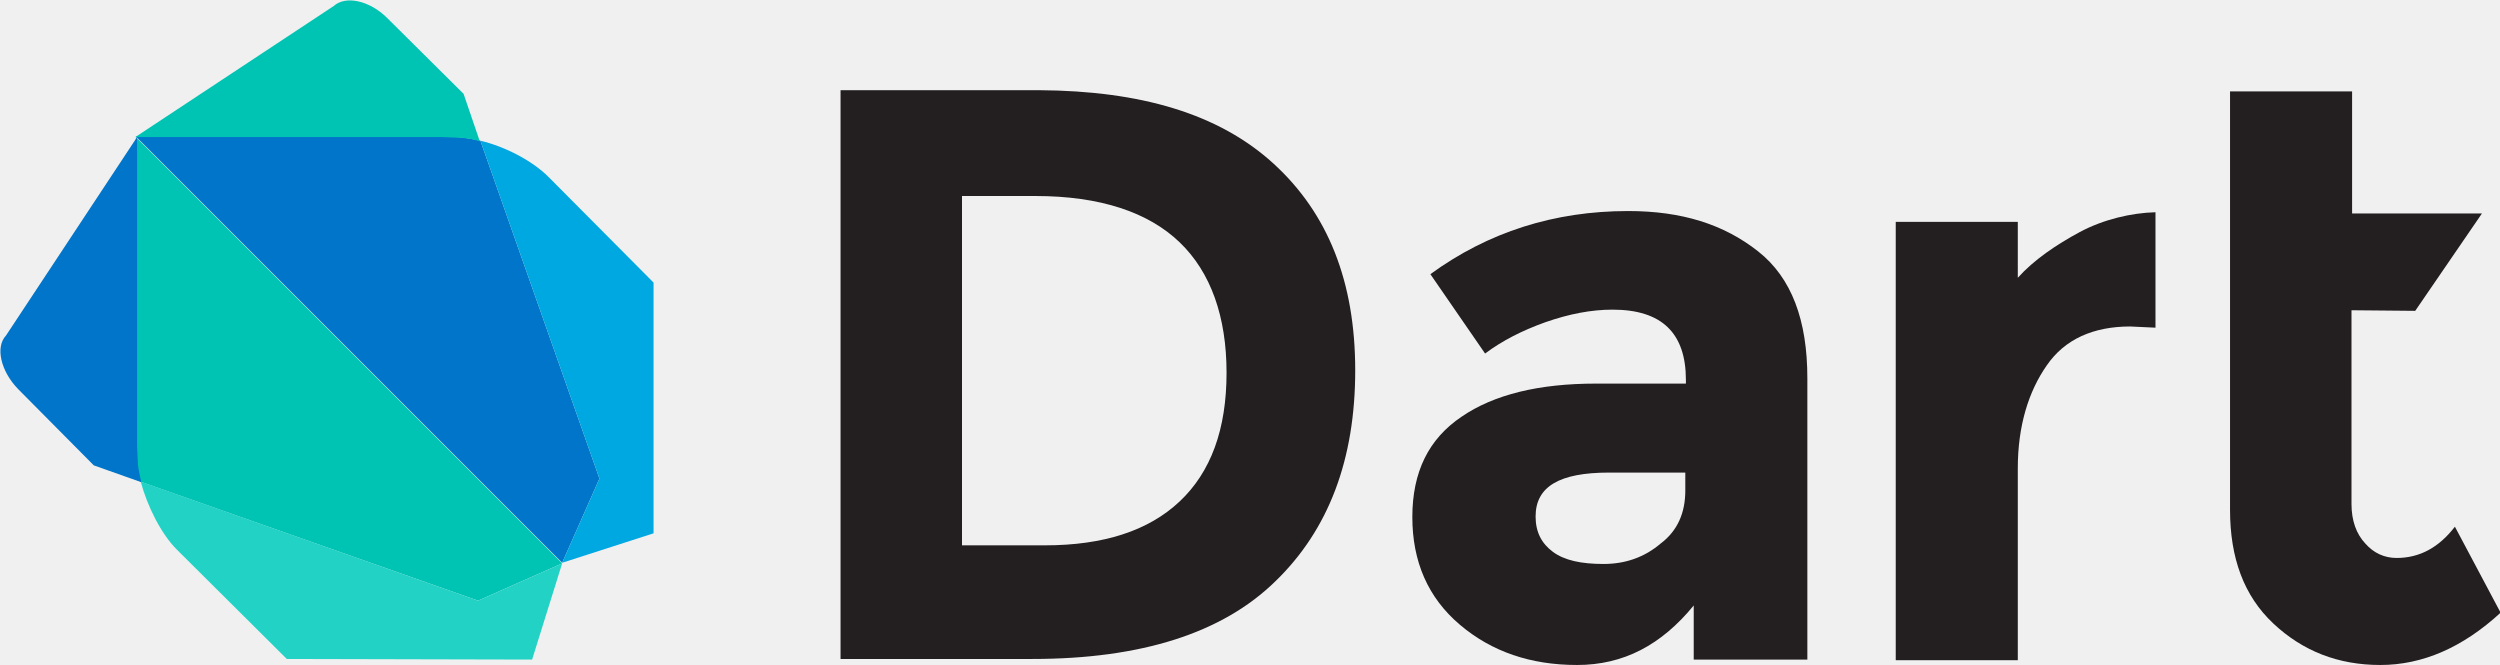
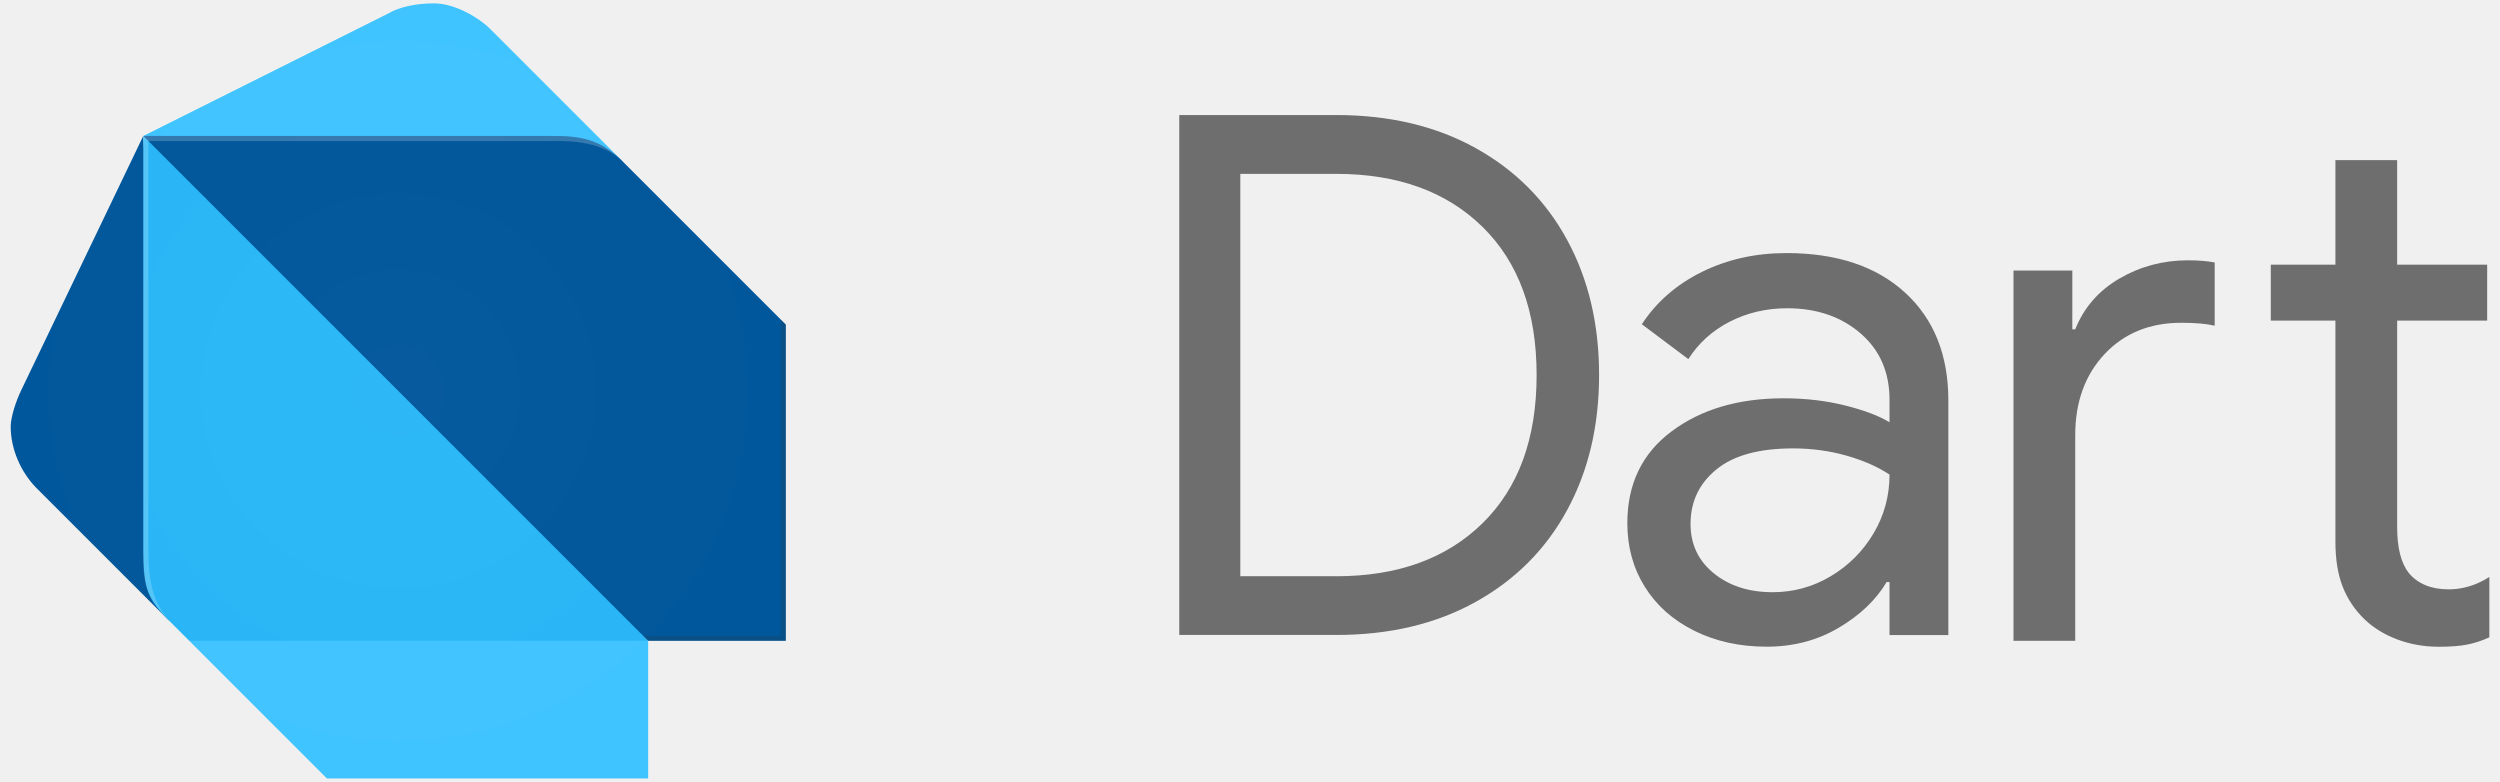
- <svg xmlns="http://www.w3.org/2000/svg" version="1.1" id="Layer_1" x="0px" y="0px" viewBox="188 251.8 415.8 110.5" enable-background="new 188 251.8 415.8 110.5" xml:space="preserve">
-   <path fill="#231F20" d="M399.8,279c9.1,8.3,13.6,19.7,13.6,34.4c0,14.8-4.4,26.5-13.3,35.1c-8.8,8.6-22.3,12.9-40.4,12.9h-31.9  v-94.6h33C377.7,266.9,390.7,270.7,399.8,279z M384.2,335.2c5.2-4.9,7.8-12,7.8-21.4c0-9.3-2.6-16.7-7.8-21.7  c-5.2-5-13.2-7.7-24-7.7H348v58.1h13.8C371.5,342.5,379,340.1,384.2,335.2z" />
-   <path fill="#231F20" d="M488.6,361.5h-18.9v-9c-5.4,6.6-11.7,9.9-19.4,9.9c-7.7,0-14.2-2.2-19.5-6.7c-5.3-4.5-7.9-10.5-7.9-17.9  c0-7.5,2.7-13,8.2-16.7c5.4-3.7,12.9-5.5,22.3-5.5h15v-0.6c0-7.8-4-11.7-12.2-11.7c-3.5,0-7.2,0.7-11.2,2.1c-3.9,1.4-7.2,3.1-10,5.2  l-9.1-13.2c9.6-7,20.6-10.5,32.9-10.5c8.9,0,15.9,2.2,21.6,6.7c5.6,4.4,8.2,11.5,8.2,21.1L488.6,361.5L488.6,361.5z M468.3,333.4v-3  h-12.7c-8.2,0-12.2,2.3-12.2,7.3c0,2.6,1,4.5,2.9,5.9c1.9,1.4,4.7,2,8.4,2c3.6,0,6.8-1.1,9.5-3.4C467,340.1,468.3,337.1,468.3,333.4  z" />
-   <path fill="#231F20" d="M542.3,306.1c-6.1,0-10.9,2.1-13.9,6.5c-3,4.3-4.8,10-4.8,17.1v31.9h-20.3v-72.9h20.3v9.3  c2.7-3,6.4-5.5,10.3-7.6c3.9-2.1,8.6-3.2,12.6-3.3v19.2L542.3,306.1L542.3,306.1z" />
-   <path fill="#231F20" d="M579.1,303.4v32.2c0,2.8,0.8,5,2.3,6.6c1.4,1.6,3.2,2.4,5.2,2.4c3.8,0,7-1.7,9.7-5.2l7.6,14.3  c-6.3,5.8-13,8.7-20,8.7c-7,0-12.9-2.3-17.8-6.9c-4.9-4.6-7.2-10.9-7.2-18.9v-69.6h20.3v20.3h21.6l-11.1,16.2L579.1,303.4  L579.1,303.4z" />
-   <path fill="#00C4B3" d="M217.7,281.7l-7.1-7.1l0,51.2l0.1,2.4c0,1.1,0.2,2.4,0.6,3.7l56.2,19.8l14-6.2l0,0L217.7,281.7z" />
-   <path fill="#22D3C5" d="M211.3,331.9L211.3,331.9C211.3,331.9,211.3,331.9,211.3,331.9C211.3,331.9,211.3,331.9,211.3,331.9z   M281.5,345.5l-14,6.2l-56.1-19.8c1.1,4.1,3.4,8.7,6,11.3l18.3,18.2l40.8,0.1L281.5,345.5L281.5,345.5z" />
-   <path fill="#0075C9" d="M210.8,274.6l-21.8,33c-1.8,1.9-0.9,5.9,2,8.9l12.6,12.7l7.9,2.8c-0.3-1.3-0.6-2.6-0.6-3.7l-0.1-2.4  L210.8,274.6L210.8,274.6z" />
-   <path fill="#0075C9" d="M267.9,275.2c-1.3-0.3-2.6-0.5-3.7-0.6l-2.5-0.1l-51.1,0l70.9,70.9h0l6.2-14L267.9,275.2z" />
-   <path fill="#00A8E1" d="M267.8,275.2C267.9,275.2,267.9,275.2,267.8,275.2L267.8,275.2C267.9,275.2,267.9,275.2,267.8,275.2z   M279.2,281.2c-2.6-2.6-7.1-5-11.3-6l19.8,56.2l-6.2,14h0l15.2-4.9l0-41.7L279.2,281.2z" />
-   <path fill="#00C4B3" d="M265.1,267.4l-12.7-12.6c-2.9-2.9-6.9-3.8-8.9-2l-33,21.8l51.1,0l2.5,0.1c1.1,0,2.4,0.2,3.7,0.6L265.1,267.4  z" />
+ <svg xmlns="http://www.w3.org/2000/svg" version="1.1" id="Layer_1" viewBox="0 0 439 137.29" enable-background="new 0 0 439 137.29" xml:space="preserve">
+   <g>
+     <g opacity="0.54">
+       <path d="M207.08,20.2h27.55c9.35,0,17.51,1.93,24.49,5.8c6.97,3.87,12.33,9.25,16.07,16.13c3.74,6.89,5.61,14.79,5.61,23.72    s-1.87,16.83-5.61,23.72s-9.1,12.26-16.07,16.13c-6.97,3.87-15.13,5.8-24.49,5.8h-27.55V20.2z M234.63,101.19    c10.8,0,19.36-3.1,25.7-9.31c6.33-6.21,9.5-14.88,9.5-26.02s-3.17-19.81-9.5-26.02c-6.33-6.21-14.9-9.31-25.7-9.31H217.8v70.65    h16.83V101.19z" />
+       <path d="M297.49,110.75c-3.74-1.87-6.63-4.44-8.67-7.72c-2.04-3.27-3.06-6.99-3.06-11.16c0-6.89,2.59-12.26,7.78-16.13    c5.18-3.87,11.73-5.8,19.64-5.8c3.91,0,7.54,0.43,10.9,1.28s5.93,1.83,7.72,2.93V70.2c0-4.85-1.7-8.74-5.1-11.67    c-3.4-2.93-7.7-4.4-12.88-4.4c-3.66,0-7.01,0.79-10.08,2.36c-3.06,1.57-5.48,3.76-7.27,6.57l-8.16-6.12    c2.55-3.91,6.06-6.97,10.52-9.18c4.46-2.21,9.42-3.32,14.86-3.32c8.84,0,15.79,2.32,20.85,6.95c5.06,4.64,7.59,10.95,7.59,18.94    v41.19H331.8v-9.31h-0.51c-1.87,3.15-4.68,5.82-8.42,8.03c-3.74,2.21-7.95,3.32-12.63,3.32    C305.49,113.56,301.24,112.62,297.49,110.75z M321.47,101.19c3.14-1.87,5.65-4.38,7.52-7.52s2.81-6.59,2.81-10.33    c-2.04-1.36-4.55-2.47-7.52-3.32c-2.98-0.85-6.12-1.28-9.44-1.28c-5.95,0-10.44,1.23-13.45,3.7c-3.02,2.47-4.53,5.66-4.53,9.56    c0,3.57,1.36,6.46,4.08,8.67c2.72,2.21,6.16,3.32,10.33,3.32C314.92,103.99,318.33,103.06,321.47,101.19z" />
+       <path d="M353.57,47.5h10.33v10.33h0.51c1.53-3.83,4.12-6.8,7.78-8.93c3.65-2.12,7.65-3.19,11.99-3.19c1.87,0,3.44,0.13,4.72,0.38    v11.1c-1.45-0.34-3.4-0.51-5.87-0.51c-5.53,0-10.01,1.83-13.45,5.48c-3.44,3.66-5.17,8.42-5.17,14.28v36.09h-10.84V47.5    L353.57,47.5z M420.89,112.26c-2.25-0.86-4.14-2.03-5.68-3.51c-1.7-1.64-2.98-3.55-3.83-5.71c-0.85-2.16-1.28-4.8-1.28-7.92V56.3    h-11.35v-9.82h11.35V28.12h10.84v18.36h15.81v9.82h-15.81v36.24c0,3.65,0.68,6.34,2.04,8.08c1.61,1.91,3.95,2.87,7.01,2.87    c2.46,0,4.85-0.72,7.14-2.17v10.59c-1.28,0.59-2.57,1.02-3.89,1.28s-3,0.38-5.04,0.38C425.59,113.56,423.15,113.12,420.89,112.26z    " />
+     </g>
+     <g>
+       <path fill="#01579B" d="M29.64,108.94L6.36,85.66c-2.76-2.84-4.48-6.84-4.48-10.75c0-1.81,1.02-4.64,1.79-6.27l21.49-44.77    L29.64,108.94z" />
+       <path fill="#40C4FF" d="M109.34,28.35L86.06,5.07c-2.03-2.04-6.27-4.48-9.85-4.48c-3.08,0-6.1,0.62-8.06,1.79L25.17,23.87    L109.34,28.35z" />
+       <polygon fill="#40C4FF" points="57.4,136.7 113.82,136.7 113.82,112.52 71.73,99.09 33.23,112.52   " />
+       <path fill="#29B6F6" d="M25.17,96.41c0,7.18,0.9,8.95,4.48,12.54l3.58,3.58h80.59l-39.4-44.77L25.17,23.88V96.41z" />
+       <path fill="#01579B" d="M96.8,23.87H25.16l88.65,88.65h24.18V57l-28.65-28.65C105.32,24.31,101.74,23.87,96.8,23.87z" />
+       <path opacity="0.2" fill="#FFFFFF" enable-background="new    " d="M30.54,109.84c-3.58-3.6-4.48-7.14-4.48-13.43V24.77l-0.9-0.9    V96.4C25.17,102.7,25.17,104.44,30.54,109.84l2.69,2.69l0,0L30.54,109.84z" />
+       <polygon opacity="0.2" fill="#263238" enable-background="new    " points="137.1,56.11 137.1,111.63 112.92,111.63    113.82,112.52 138,112.52 138,57.01   " />
+       <path opacity="0.2" fill="#FFFFFF" enable-background="new    " d="M109.34,28.35c-4.44-4.44-8.08-4.48-13.43-4.48H25.17l0.9,0.9    h69.85C98.58,24.77,105.33,24.32,109.34,28.35L109.34,28.35z" />
+       <radialGradient id="SVGID_1_" cx="69.955" cy="60.886" r="68.065" gradientTransform="matrix(1 0 0 -1 0 129.5328)" gradientUnits="userSpaceOnUse">
+         <stop offset="0" style="stop-color:#FFFFFF;stop-opacity:0.1" />
+         <stop offset="1" style="stop-color:#FFFFFF;stop-opacity:0" />
+       </radialGradient>
+       <path opacity="0.2" fill="url(#SVGID_1_)" enable-background="new    " d="M137.1,56.11l-27.76-27.76L86.06,5.07    c-2.03-2.04-6.27-4.48-9.85-4.48c-3.08,0-6.1,0.62-8.06,1.79L25.17,23.87L3.68,68.64c-0.77,1.63-1.79,4.46-1.79,6.27    c0,3.91,1.72,7.91,4.48,10.75l21.46,21.3c0.51,0.63,1.11,1.27,1.83,1.98l0.9,0.9l2.69,2.69l23.28,23.28l0.9,0.9h55.52h0.9v-24.18    h24.18v-0.06V57.01L137.1,56.11z" />
+     </g>
+   </g>
</svg>
